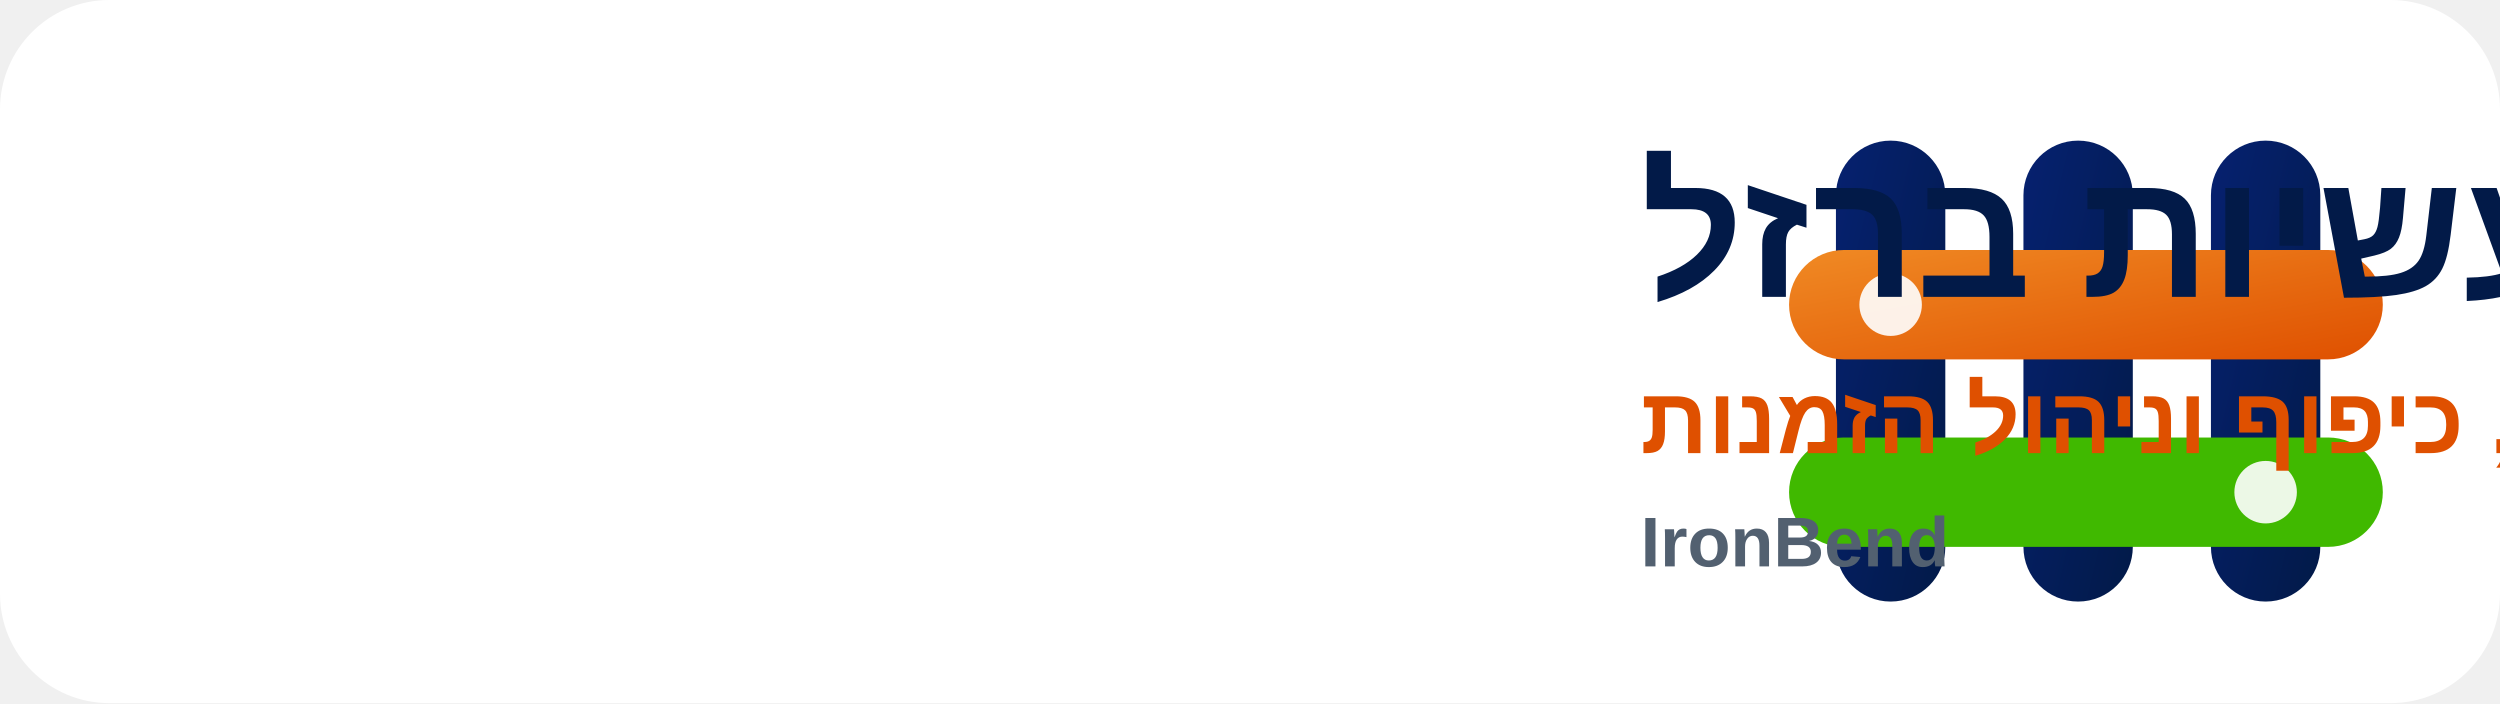
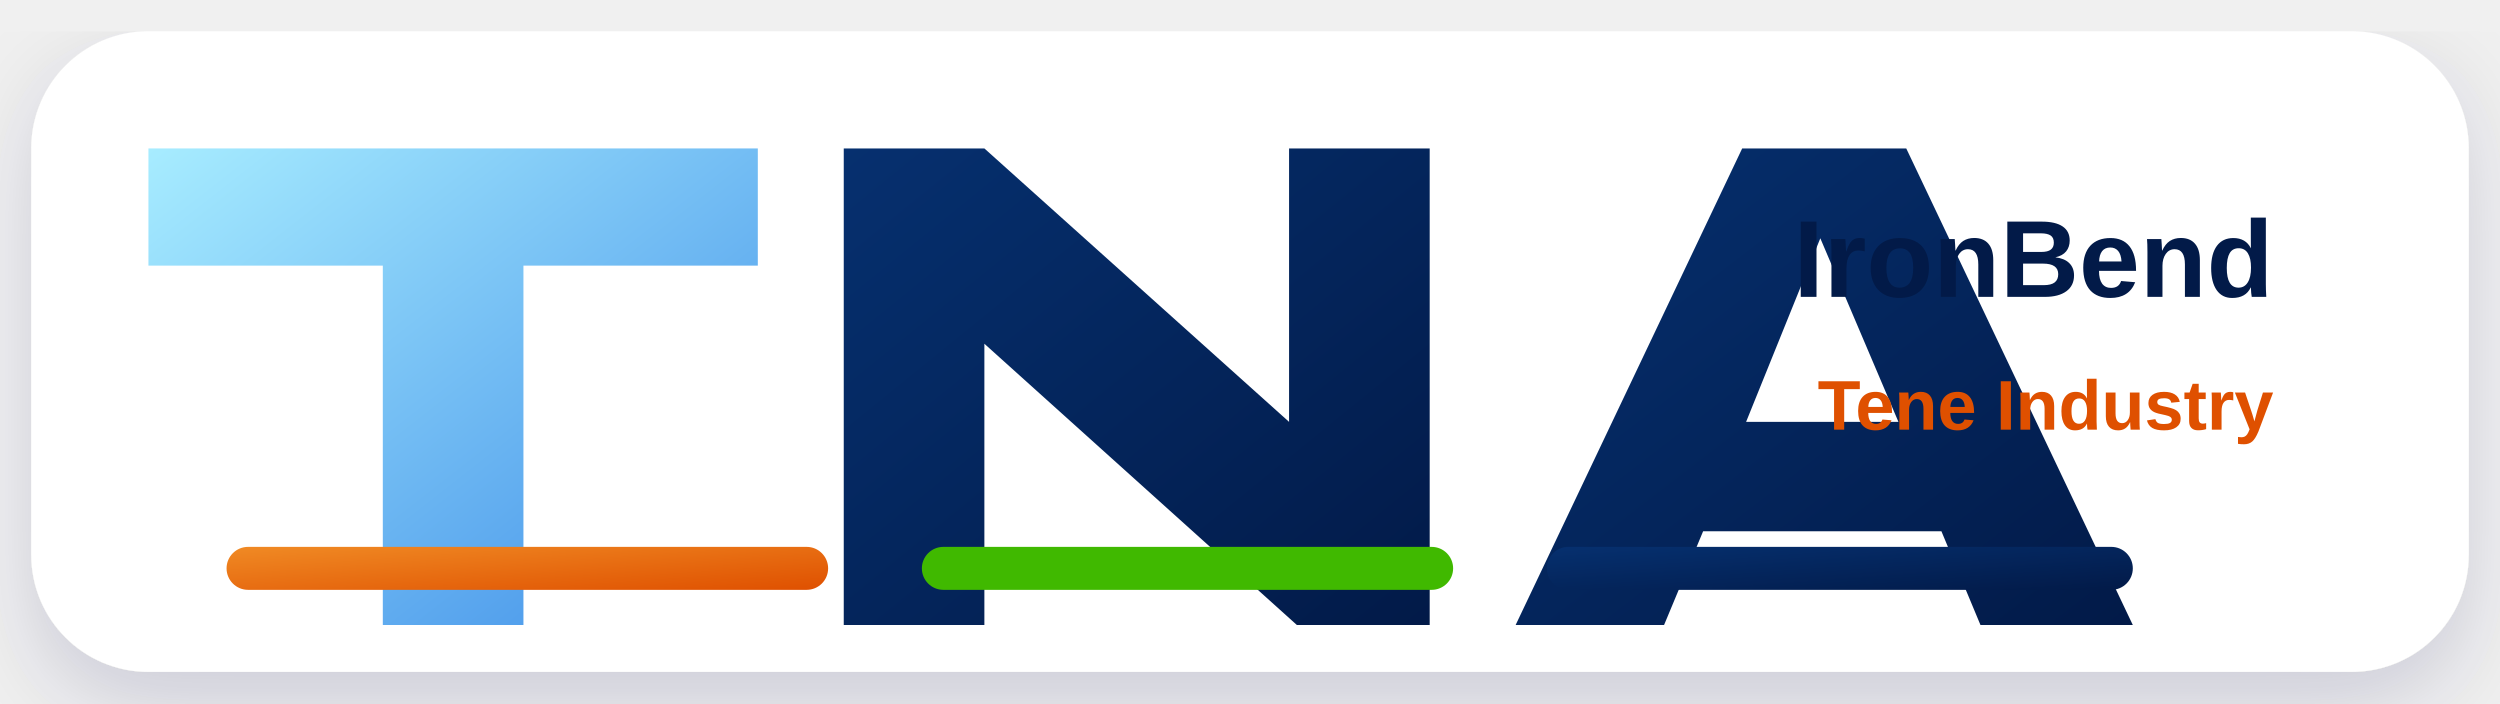
<svg xmlns="http://www.w3.org/2000/svg" viewBox="0 0 640 180" role="img" aria-labelledby="title desc">
  <defs>
-     <linearGradient id="steel" x1="0" y1="0" x2="1" y2="1">
-       <stop offset="0" stop-color="#062170" />
+     <linearGradient id="navy" x1="0" y1="0" x2="1" y2="1">
+       <stop offset="0" stop-color="#06306f" />
      <stop offset="1" stop-color="#021A48" />
+     </linearGradient>
+     <linearGradient id="sky" x1="0" y1="0" x2="1" y2="1">
+       <stop offset="0" stop-color="#A7ECFF" />
+       <stop offset="1" stop-color="#3F8EE8" />
    </linearGradient>
    <linearGradient id="orange" x1="0" y1="0" x2="1" y2="1">
      <stop offset="0" stop-color="#F08A24" />
      <stop offset="1" stop-color="#DF5000" />
    </linearGradient>
+     <filter id="softShadow" x="-20%" y="-30%" width="140%" height="160%">
+       <feDropShadow dx="0" dy="8" stdDeviation="12" flood-color="#021A48" flood-opacity=".16" />
+     </filter>
  </defs>
-   <rect width="640" height="180" rx="28" fill="#FFFFFF" />
-   <g transform="translate(452 28)">
-     <rect x="18" y="8" width="28" height="118" rx="14" fill="url(#steel)" />
-     <rect x="66" y="8" width="28" height="118" rx="14" fill="url(#steel)" />
-     <rect x="114" y="8" width="28" height="118" rx="14" fill="url(#steel)" />
-     <rect x="6" y="36" width="152" height="28" rx="14" fill="url(#orange)" />
-     <rect x="6" y="84" width="152" height="28" rx="14" fill="#40B900" />
-     <circle cx="32" cy="50" r="8" fill="#FFFFFF" opacity=".9" />
-     <circle cx="128" cy="98" r="8" fill="#FFFFFF" opacity=".9" />
+   <rect x="8" y="8" width="624" height="164" rx="30" fill="#fff" filter="url(#softShadow)" />
+   <g transform="translate(38 38)">
+     <path d="M0 0h156v30H96v92H60V30H0z" fill="url(#sky)" />
+     <path d="M178 122V0h36l78 70V0h36v122h-34l-80-72v72z" fill="url(#navy)" />
+     <path d="M350 122 408 0h42l58 122h-39l-10-24h-61l-10 24zm59-52h39l-20-47z" fill="url(#navy)" />
  </g>
-   <g direction="rtl" font-family="Heebo, Arial, sans-serif" text-anchor="end">
-     <text x="420" y="76" fill="#021A48" font-size="46" font-weight="900">טנא תעשיות ברזל</text>
-     <text x="420" y="116" fill="#DF5000" font-size="24" font-weight="800">ייצור, כיפוף וניהול הזמנות</text>
-     <text x="420" y="145" fill="#526070" font-size="18" font-weight="700">IronBend</text>
+   <g transform="translate(58 140)">
+     <rect x="0" y="0" width="154" height="11" rx="5.5" fill="url(#orange)" />
+     <rect x="178" y="0" width="136" height="11" rx="5.5" fill="#40B900" />
+     <rect x="338" y="0" width="150" height="11" rx="5.5" fill="url(#navy)" />
  </g>
+   <text x="582" y="76" text-anchor="end" font-family="Heebo, Arial, sans-serif" font-size="28" font-weight="900" fill="#021A48">IronBend</text>
+   <text x="582" y="110" text-anchor="end" font-family="Heebo, Arial, sans-serif" font-size="18" font-weight="800" fill="#DF5000">Tene Industry</text>
</svg>
